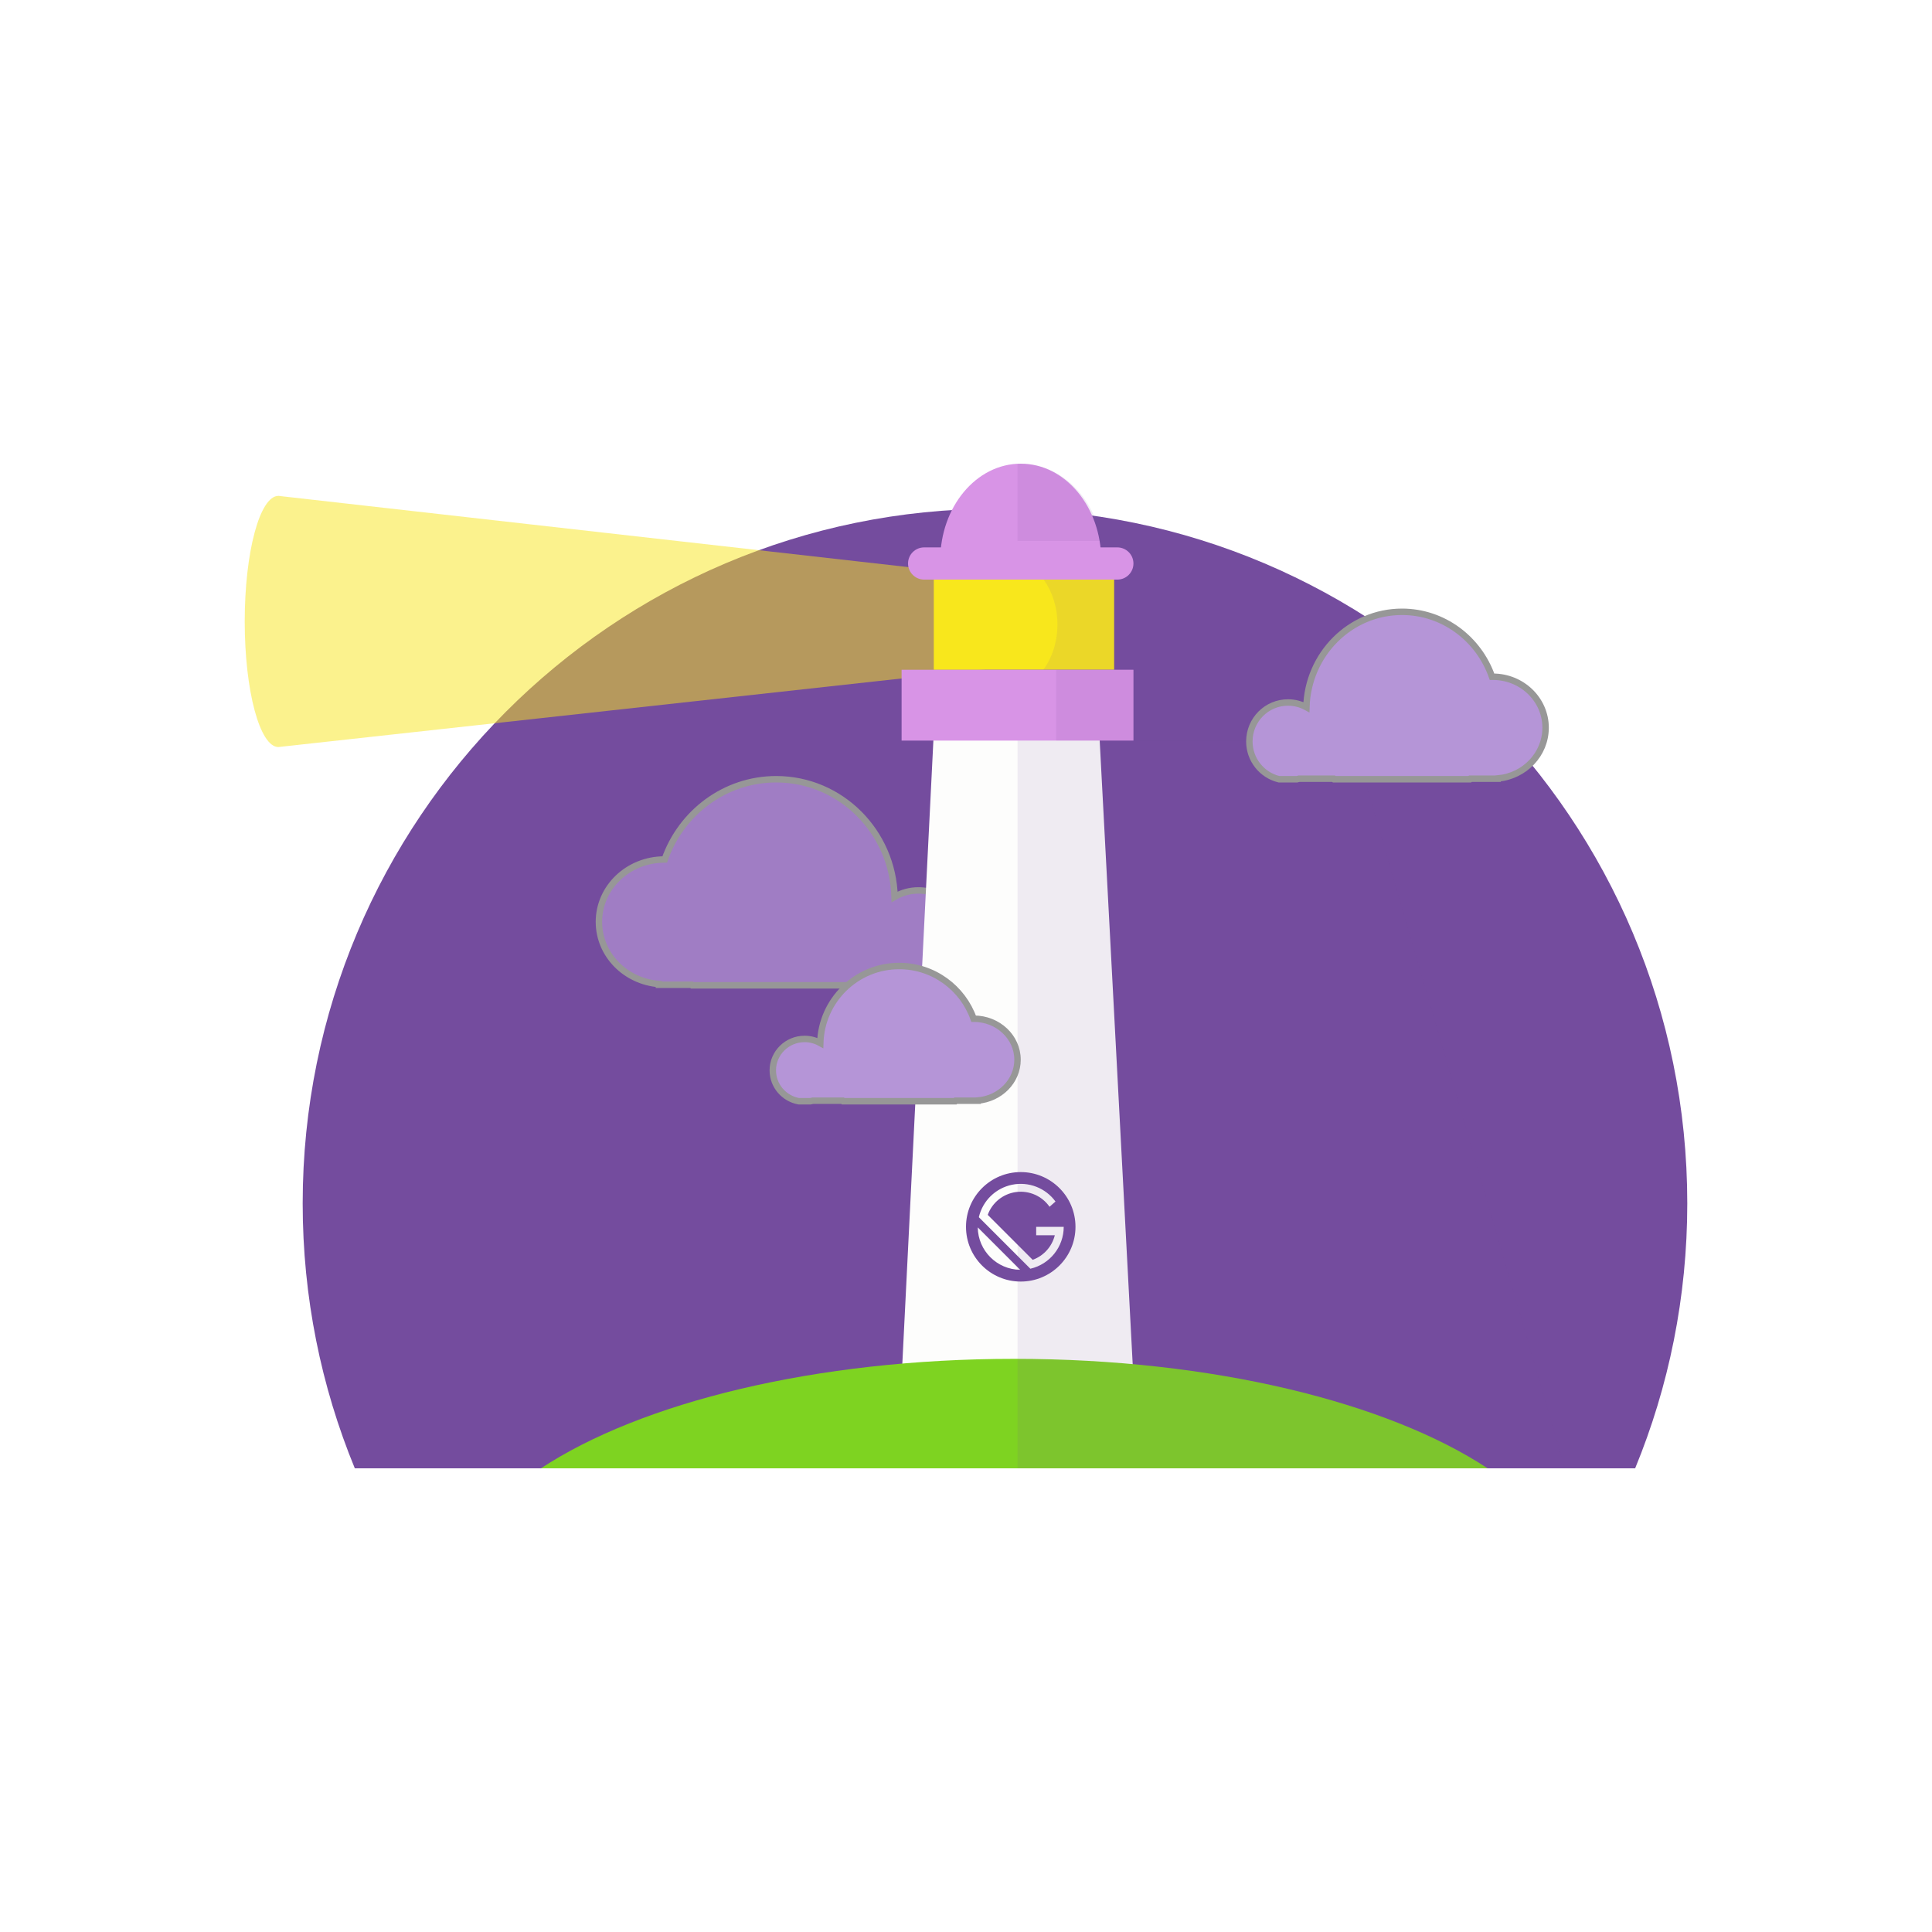
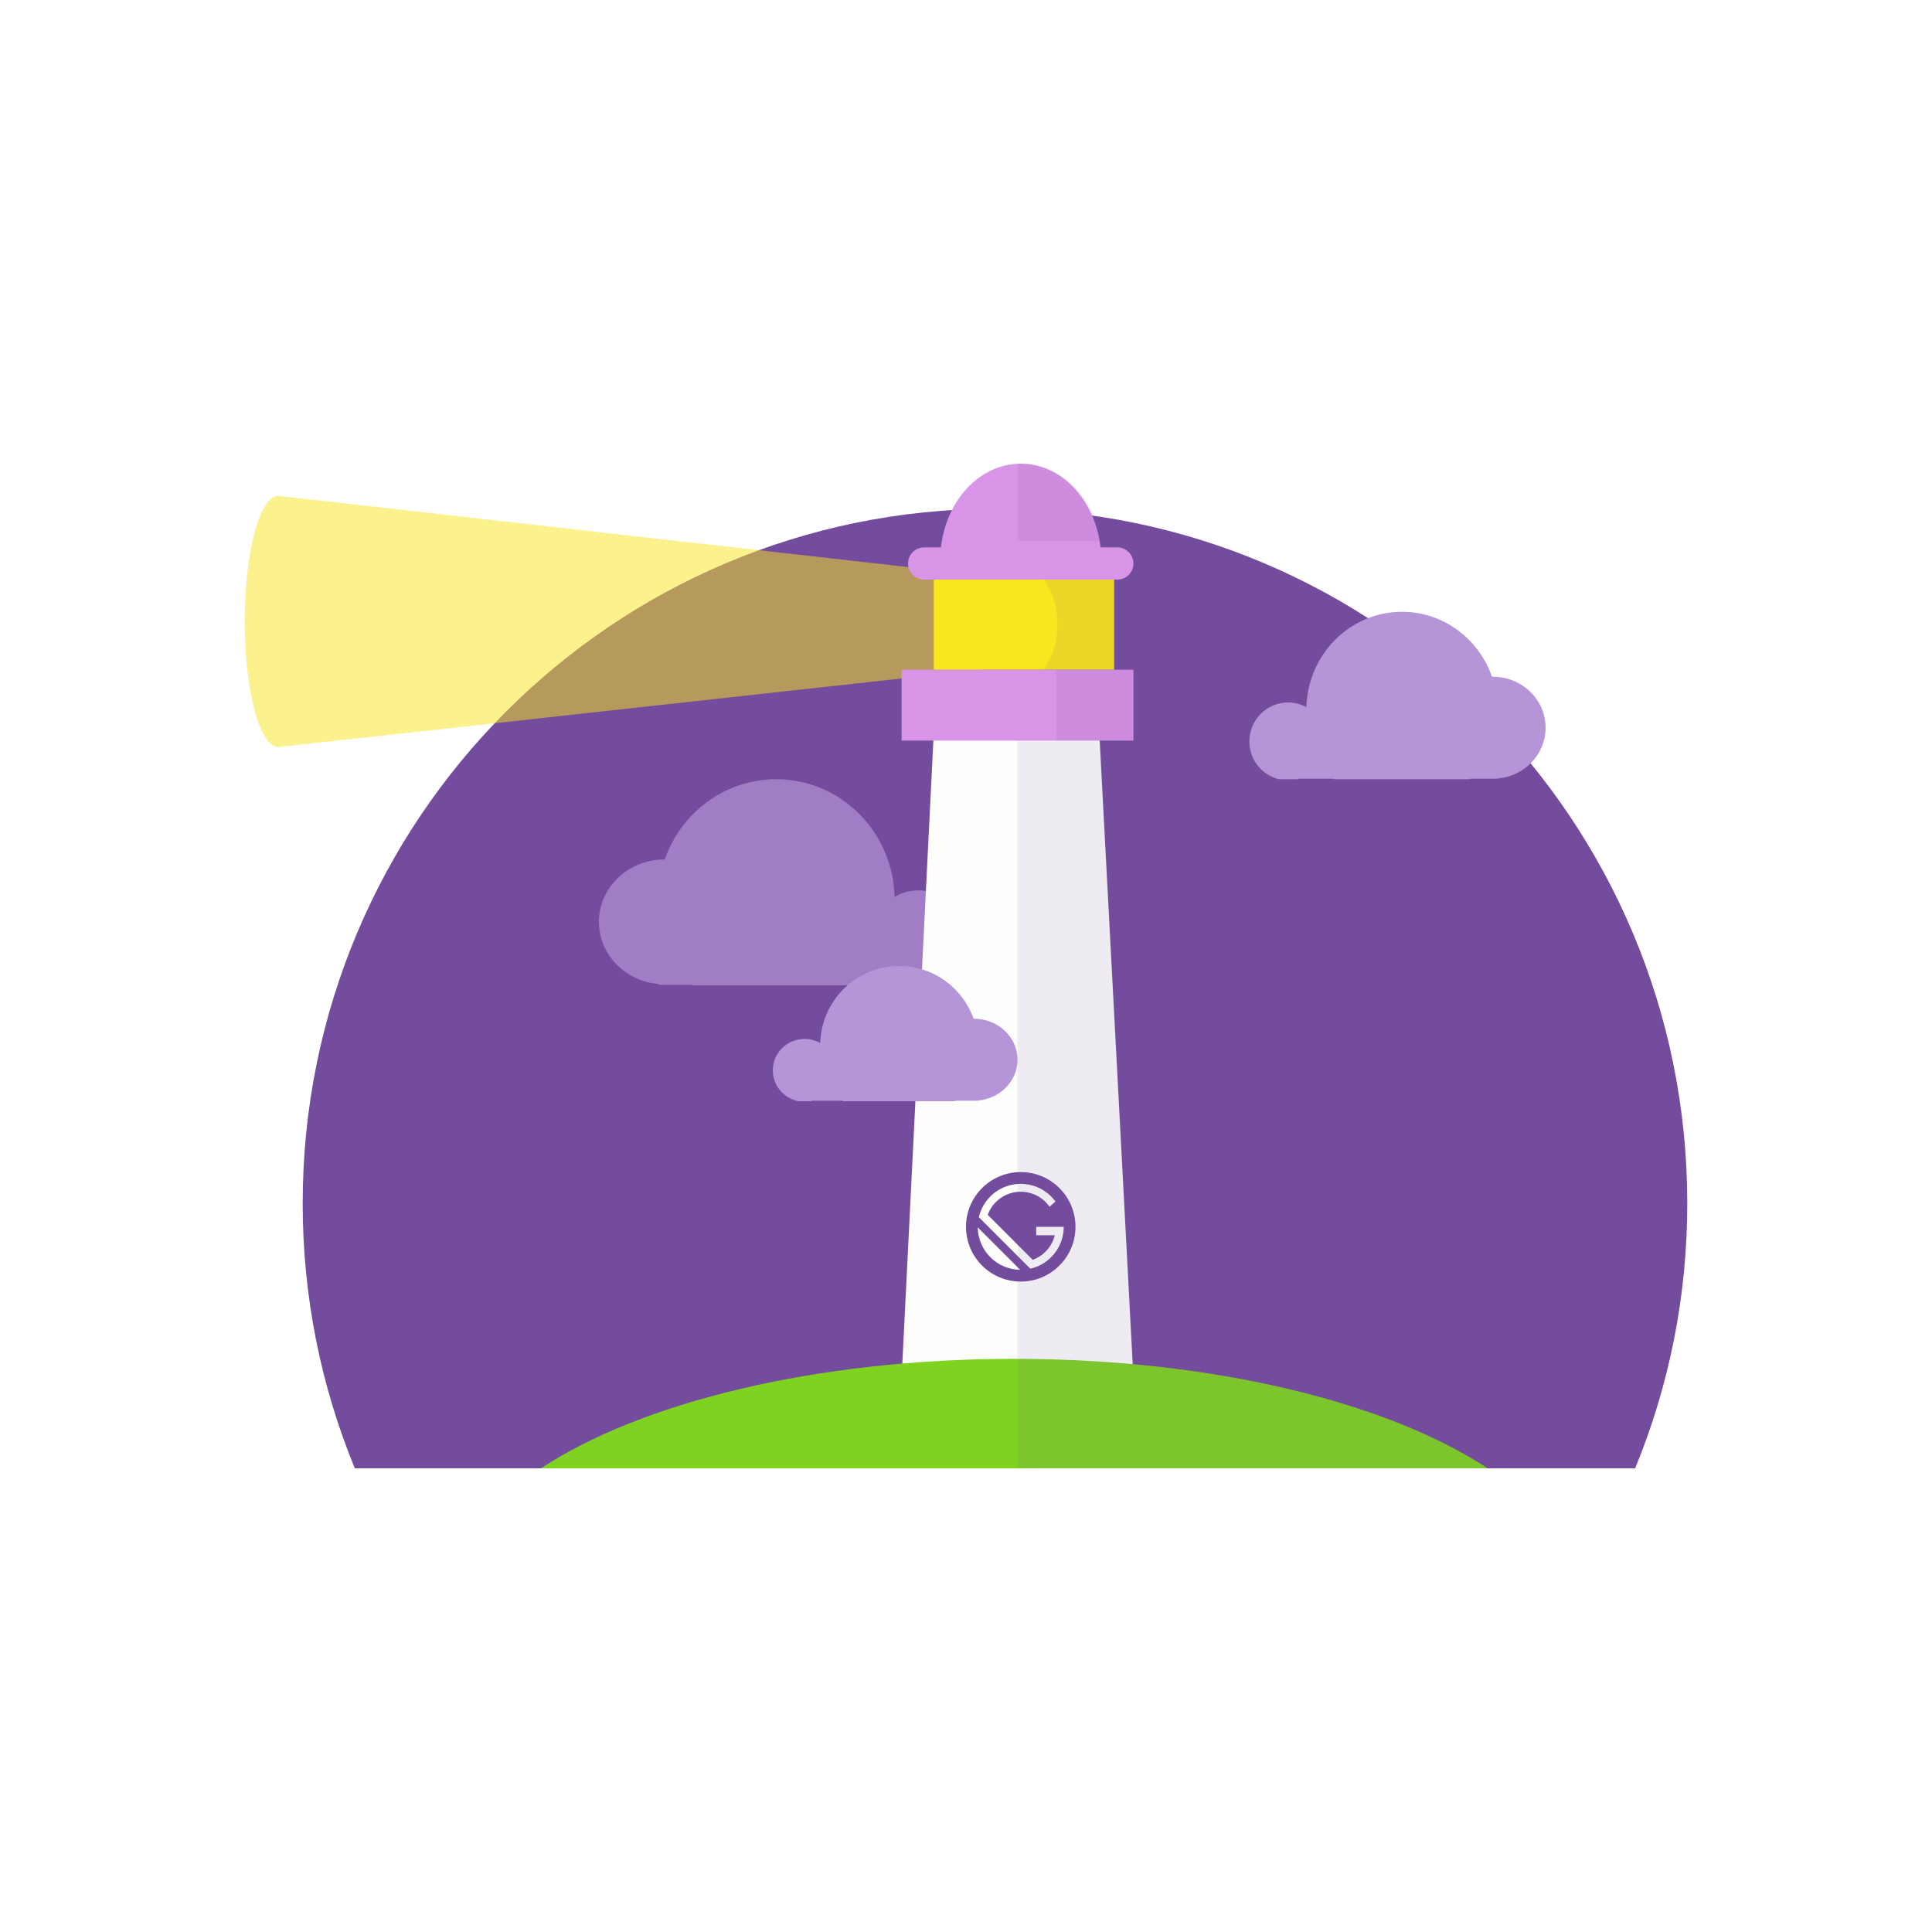
<svg xmlns="http://www.w3.org/2000/svg" width="300" height="300" viewBox="0 0 300 300">
  <g transform="translate(38 72)" fill="none" fill-rule="evenodd">
    <path d="M17.095 156C11.878 143.323 9 129.43 9 114.862 9 55.292 57.13 7 116.5 7S224 55.291 224 114.862c0 14.568-2.878 28.46-8.095 41.138H17.095z" fill="#744C9E" />
    <path d="M5.554 5.036L116 17.524v14.288L5.545 43.965a1.453 1.453 0 0 1-.314.035C2.342 44 0 35.27 0 24.5S2.342 5 5.231 5c.109 0 .216.012.323.036z" fill-opacity=".5" fill="#F8E71C" />
-     <path d="M95.59 81H69.48a18.687 18.687 0 0 1-.082-.084h-5.079v-.117C59.101 80.392 55 76.226 55 71.147c0-5.348 4.548-9.684 10.158-9.684h.058C67.755 54.2 74.55 49 82.535 49c9.984 0 18.11 8.13 18.377 18.264a7.304 7.304 0 0 1 3.7-1c4.08 0 7.388 3.336 7.388 7.452 0 3.573-2.492 6.558-5.818 7.284h-3.138a7.283 7.283 0 0 1-.346-.084h-7.026L95.59 81z" stroke="#979797" fill="#A07DC4" />
+     <path d="M95.59 81H69.48a18.687 18.687 0 0 1-.082-.084h-5.079v-.117C59.101 80.392 55 76.226 55 71.147c0-5.348 4.548-9.684 10.158-9.684h.058C67.755 54.2 74.55 49 82.535 49c9.984 0 18.11 8.13 18.377 18.264a7.304 7.304 0 0 1 3.7-1c4.08 0 7.388 3.336 7.388 7.452 0 3.573-2.492 6.558-5.818 7.284h-3.138a7.283 7.283 0 0 1-.346-.084h-7.026L95.59 81z" fill="#A07DC4" />
    <path fill="#F8E71C" d="M107 15h28v17h-28z" />
    <path fill="#FDFDFC" d="M106.985 42h25.722L138 142h-36z" />
    <path d="M120.5 110a8.5 8.5 0 1 0 0 17 8.5 8.5 0 0 0 0-17zm-6.674 8.589l6.585 6.585a6.674 6.674 0 0 1-6.585-6.585zm8.168 6.418l-8-8a6.677 6.677 0 0 1 11.902-2.435l-.924.815a5.45 5.45 0 0 0-9.597 1.257l6.98 6.98a5.46 5.46 0 0 0 3.436-3.816h-2.894V118.5H127.175a6.677 6.677 0 0 1-5.181 6.507z" fill="#744C9E" fill-rule="nonzero" />
    <path fill="#D894E6" d="M102 32h36v11h-36z" />
    <rect fill="#D894E6" x="103" y="13" width="35" height="5" rx="2.5" />
    <path d="M108 15c0-8.284 5.596-15 12.5-15S133 6.716 133 15h-25z" fill="#D894E6" />
    <path d="M133 12h-13V.008c.141-.005.283-.008.425-.008 6.3 0 11.533 5.183 12.575 12z" fill-opacity=".1" fill="#744C9E" />
    <path d="M193 156H46c15.52-10.225 42.64-17 73.5-17s57.98 6.775 73.5 17z" fill="#7ED321" />
    <path fill-opacity=".1" fill="#744C9E" d="M120 43h52.184L205 156h-85zM126 32h12v11h-12zM124.062 18H135v14h-11c1.364-1.845 2.198-4.32 2.198-7.042 0-2.68-.81-5.122-2.136-6.958z" />
-     <path d="M92.928 99h17.4l.08-.083h3.398v-.023c3.47-.279 6.194-3.012 6.194-6.343 0-3.516-3.035-6.366-6.78-6.366h-.038c-1.69-4.77-6.225-8.185-11.554-8.185-6.652 0-12.067 5.322-12.257 11.959a4.963 4.963 0 0 0-2.433-.632c-2.727 0-4.938 2.184-4.938 4.878 0 2.387 1.736 4.373 4.028 4.795h1.82c.125-.023.249-.05.37-.083h4.629l.08.083h0zM169.17 49h21.067l.08-.083h4.237v-.033C198.729 48.521 202 45.13 202 41c0-4.372-3.667-7.917-8.19-7.917l-.13.001C191.62 27.204 186.14 23 179.703 23c-8.06 0-14.62 6.593-14.845 14.813a5.938 5.938 0 0 0-2.86-.73c-3.313 0-5.998 2.705-5.998 6.042A6.035 6.035 0 0 0 160.593 49h2.81c.104-.025.207-.053.308-.083h5.379l.08.083h0z" stroke="#979797" fill="#B595D7" />
+     <path d="M92.928 99h17.4l.08-.083h3.398v-.023c3.47-.279 6.194-3.012 6.194-6.343 0-3.516-3.035-6.366-6.78-6.366h-.038c-1.69-4.77-6.225-8.185-11.554-8.185-6.652 0-12.067 5.322-12.257 11.959a4.963 4.963 0 0 0-2.433-.632c-2.727 0-4.938 2.184-4.938 4.878 0 2.387 1.736 4.373 4.028 4.795h1.82c.125-.023.249-.05.37-.083h4.629l.08.083zM169.17 49h21.067l.08-.083h4.237v-.033C198.729 48.521 202 45.13 202 41c0-4.372-3.667-7.917-8.19-7.917l-.13.001C191.62 27.204 186.14 23 179.703 23c-8.06 0-14.62 6.593-14.845 14.813a5.938 5.938 0 0 0-2.86-.73c-3.313 0-5.998 2.705-5.998 6.042A6.035 6.035 0 0 0 160.593 49h2.81c.104-.025.207-.053.308-.083h5.379l.08.083z" fill="#B595D7" />
  </g>
</svg>
